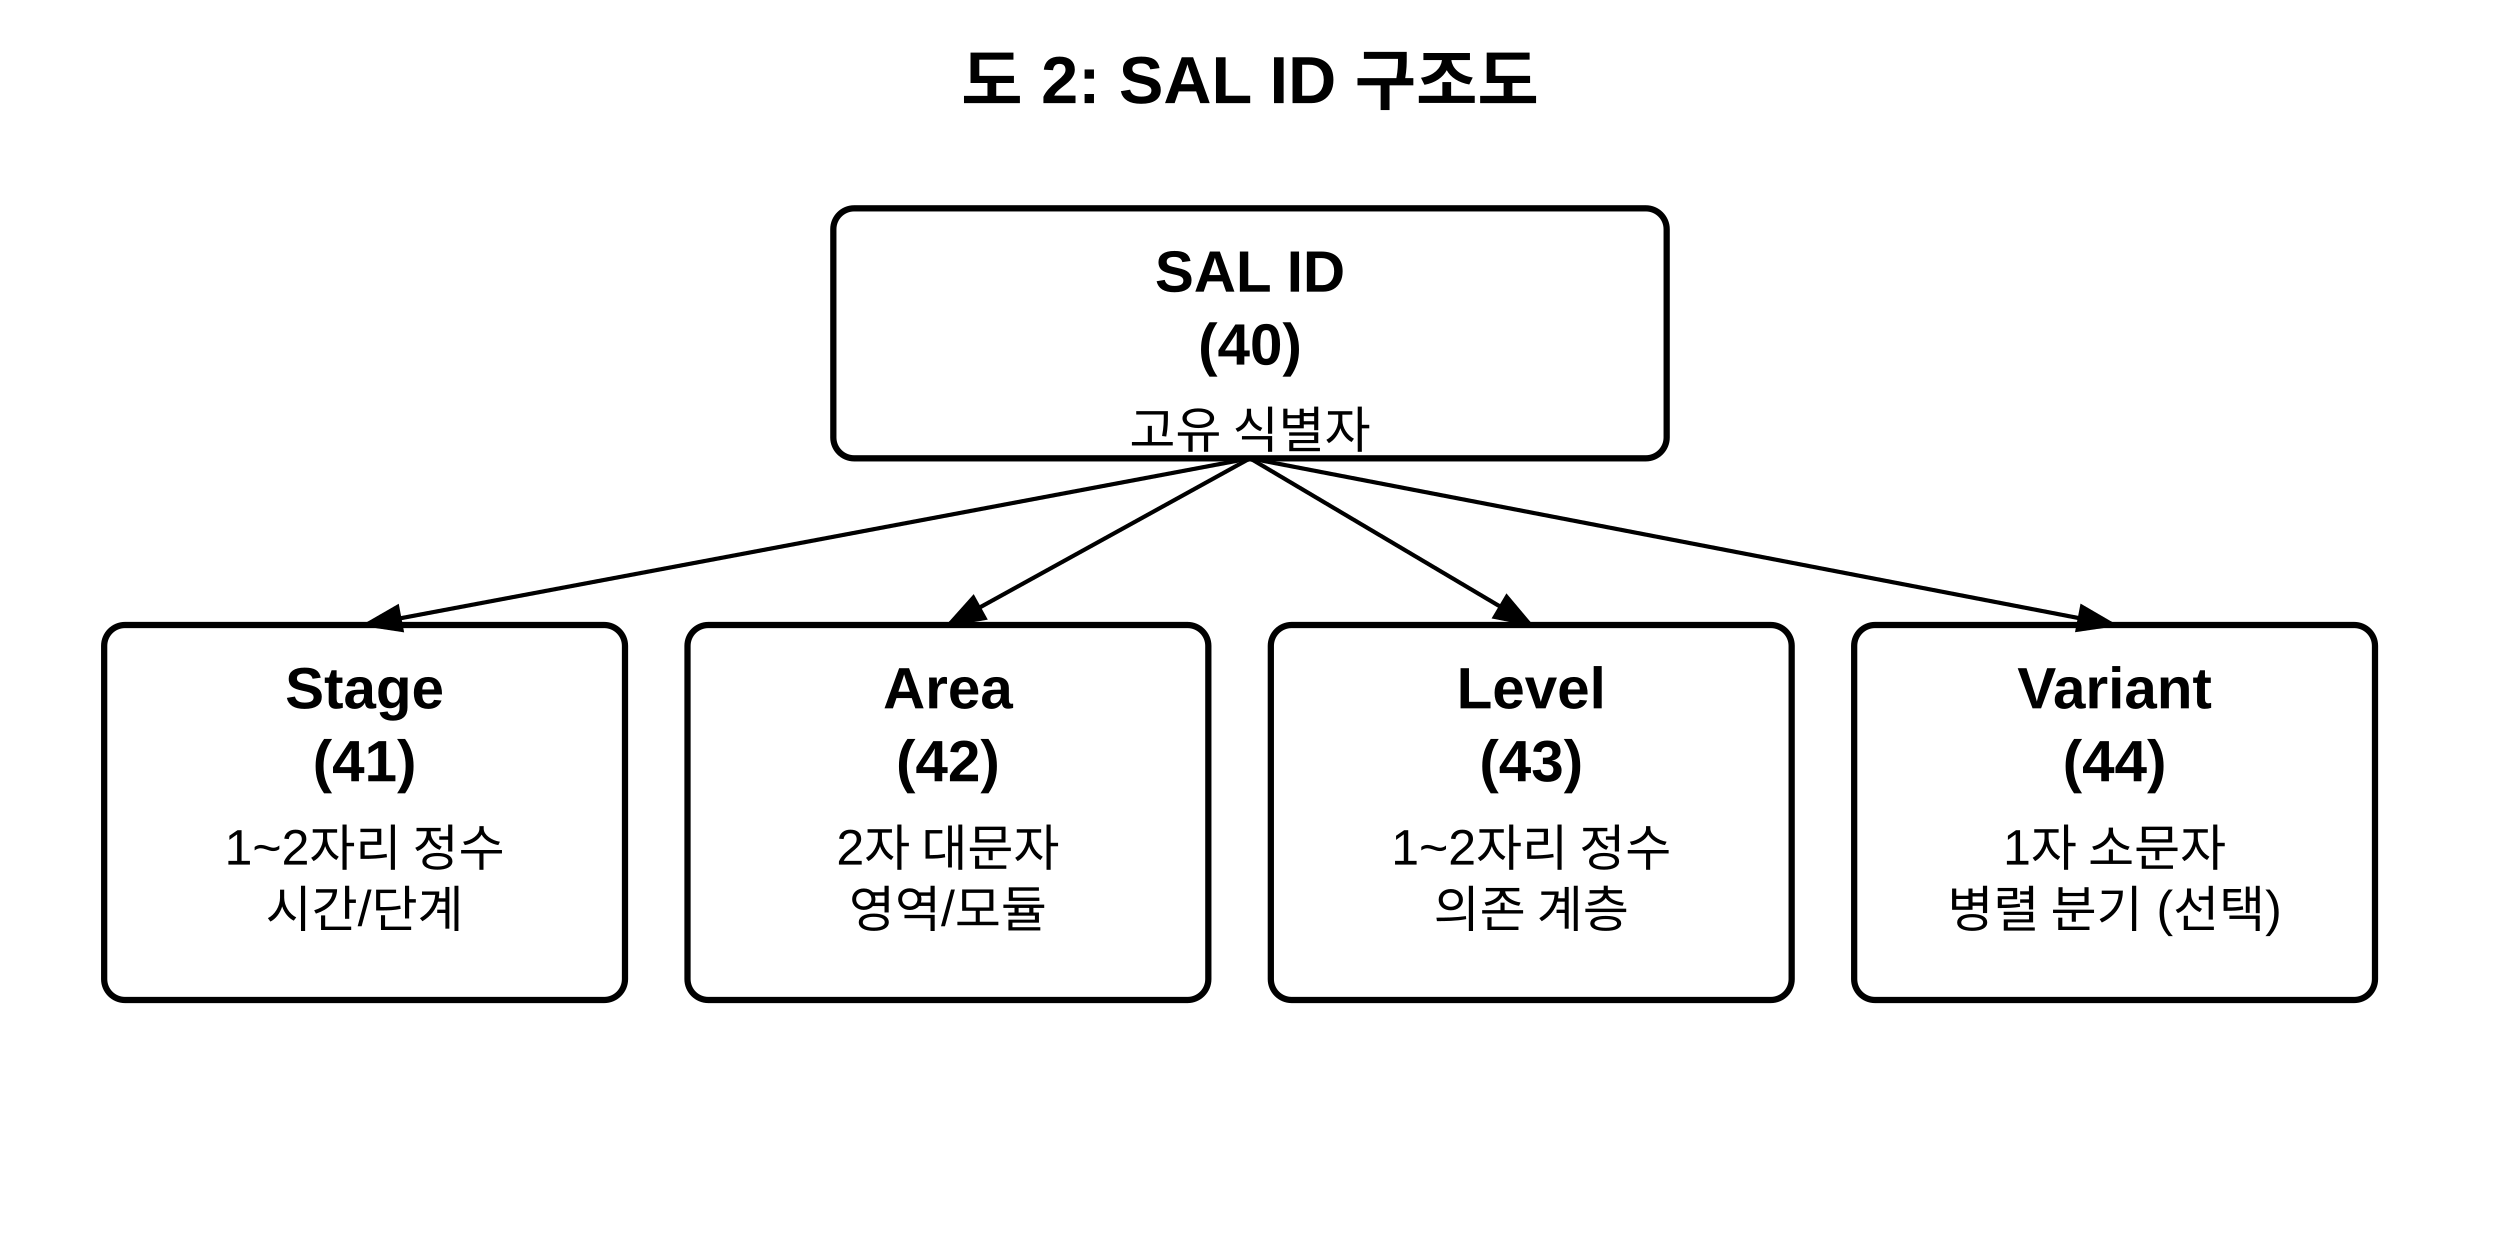
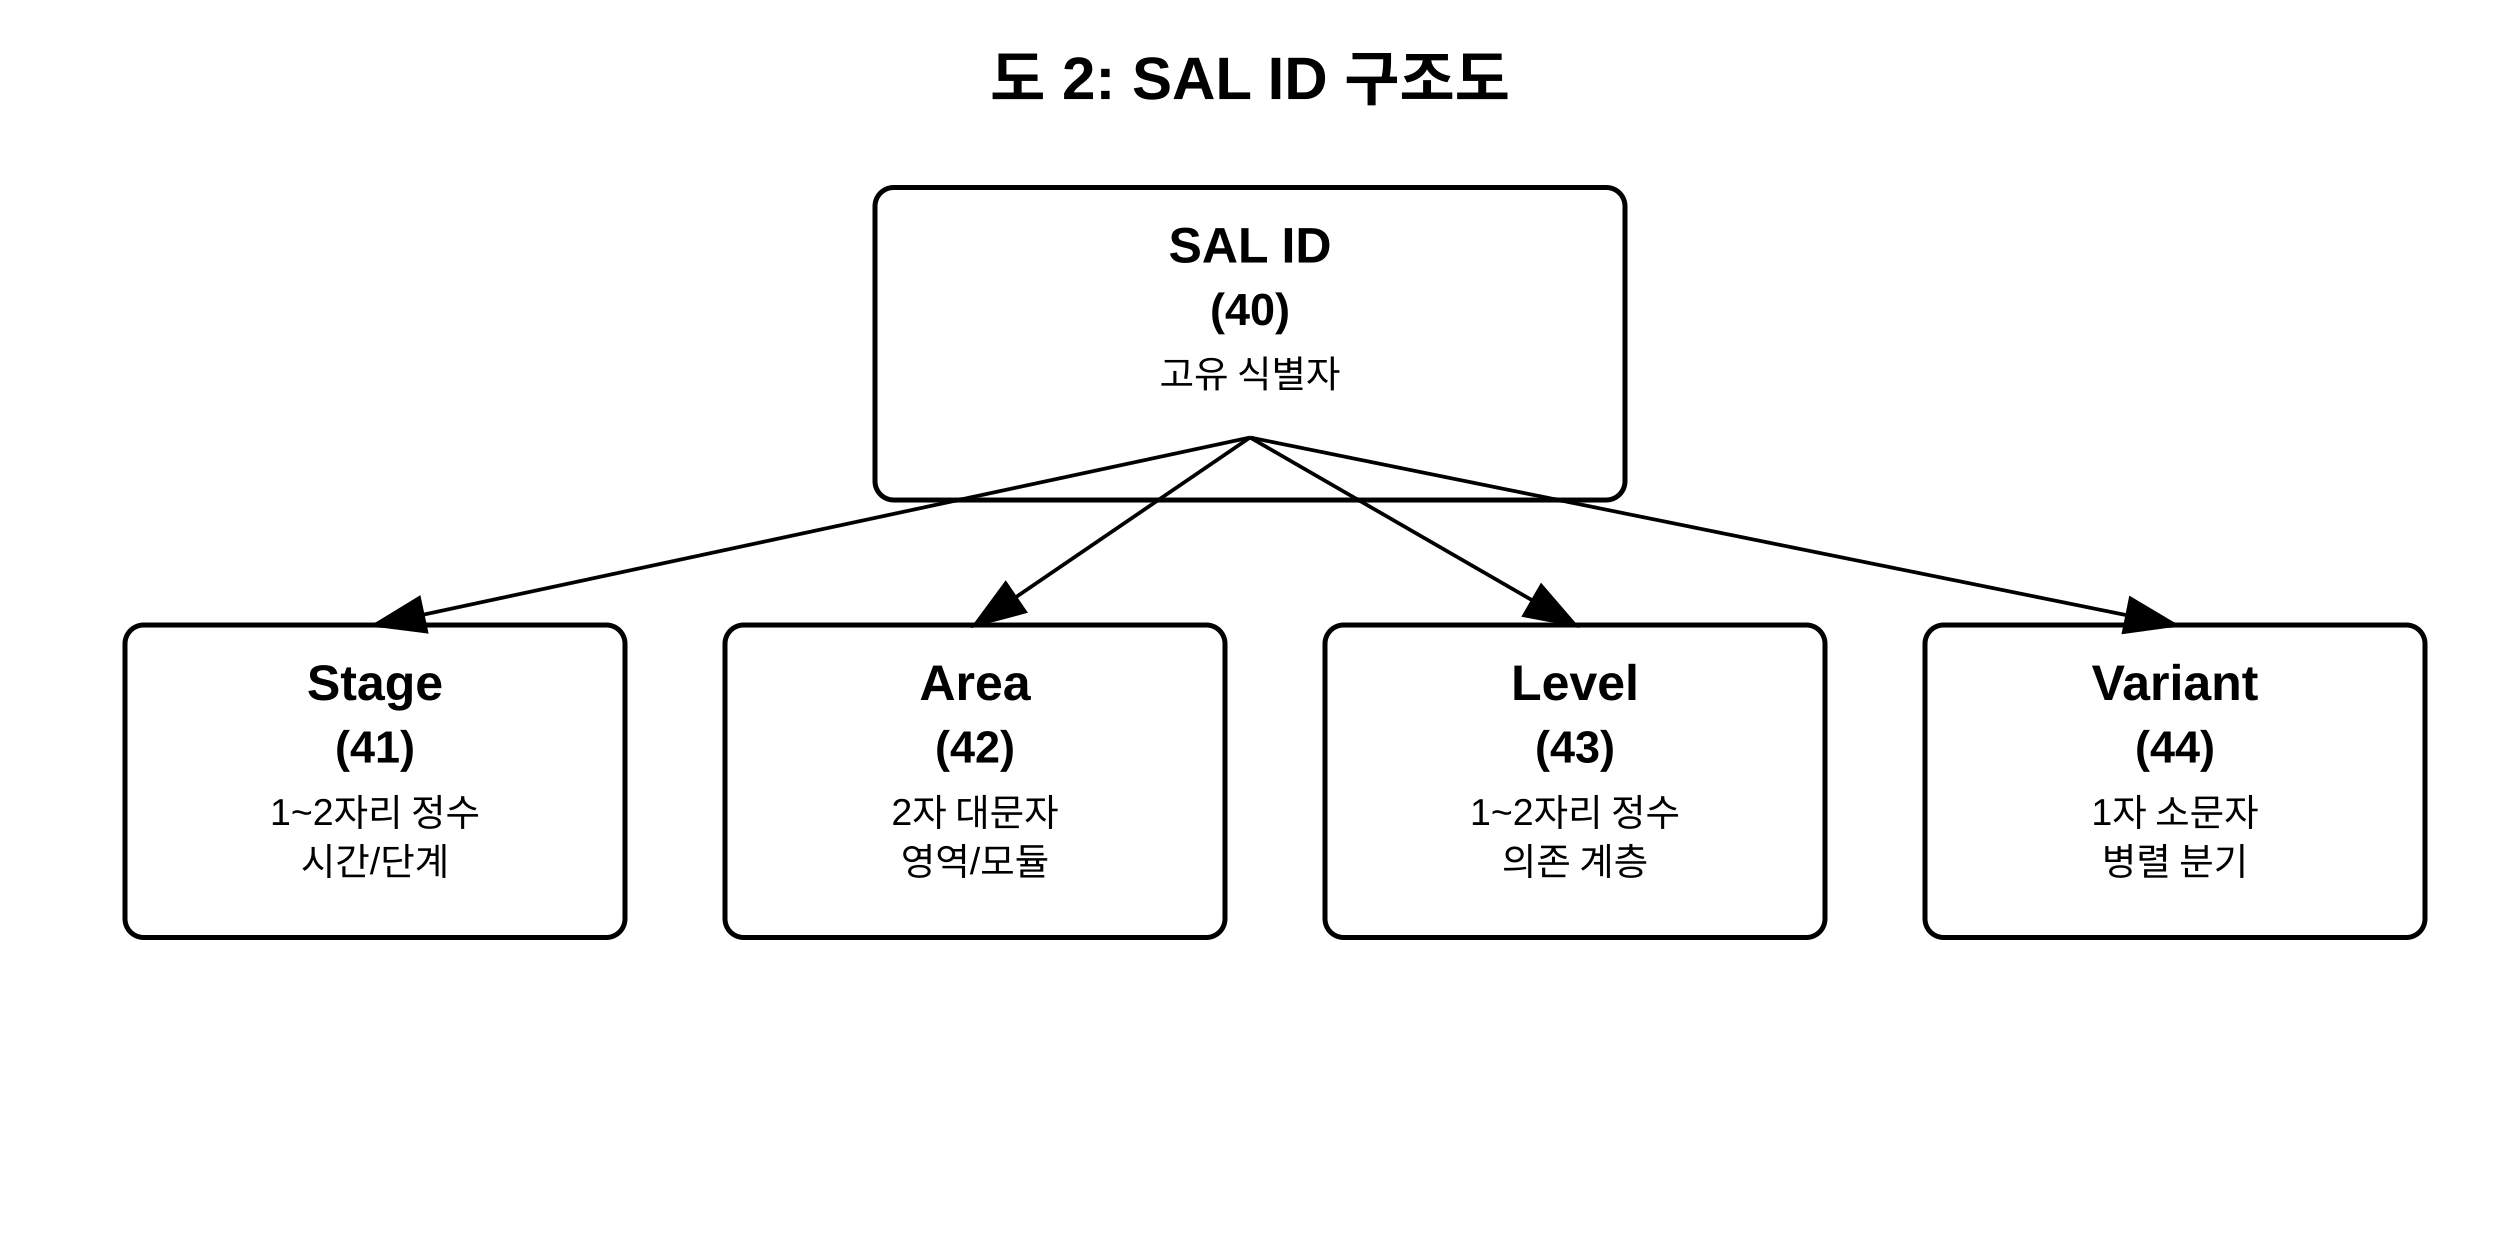
- <svg xmlns="http://www.w3.org/2000/svg" width="1200" height="600" viewBox="0 0 1200 600">
+ <svg xmlns="http://www.w3.org/2000/svg" width="2000" height="1000" viewBox="0 0 2000 1000">
  <rect width="100%" height="100%" fill="white" />
  <defs>
-     <marker id="arrowhead" markerWidth="10" markerHeight="7" refX="9" refY="3.5" orient="auto">
-       <polygon points="0 0, 10 3.5, 0 7" fill="black" />
+     <marker id="arrowhead" markerWidth="15" markerHeight="10.5" refX="13.5" refY="5.25" orient="auto">
+       <polygon points="0 0, 15 5.25, 0 10.5" fill="black" />
    </marker>
  </defs>
-   <text x="600" y="50" text-anchor="middle" font-family="Malgun Gothic, AppleGothic, Dotum, Arial, sans-serif" font-size="32" font-weight="bold">도 2: SAL ID 구조도</text>
-   <rect x="400" y="100" width="400" height="120" fill="white" stroke="black" stroke-width="3" rx="10" />
-   <text x="600.0" y="140" text-anchor="middle" font-family="Malgun Gothic, AppleGothic, Dotum, Arial, sans-serif" font-size="28" font-weight="bold">SAL ID</text>
-   <text x="600.0" y="175" text-anchor="middle" font-family="Malgun Gothic, AppleGothic, Dotum, Arial, sans-serif" font-size="28" font-weight="bold">(40)</text>
-   <text x="600.0" y="215" text-anchor="middle" font-family="Malgun Gothic, AppleGothic, Dotum, Arial, sans-serif" font-size="24" font-weight="normal">고유 식별자</text>
-   <rect x="50" y="300" width="250" height="180" fill="white" stroke="black" stroke-width="3" rx="10" />
-   <text x="175.0" y="340" text-anchor="middle" font-family="Malgun Gothic, AppleGothic, Dotum, Arial, sans-serif" font-size="28" font-weight="bold">Stage</text>
-   <text x="175.0" y="375" text-anchor="middle" font-family="Malgun Gothic, AppleGothic, Dotum, Arial, sans-serif" font-size="28" font-weight="bold">(41)</text>
-   <text x="175.0" y="415" text-anchor="middle" font-family="Malgun Gothic, AppleGothic, Dotum, Arial, sans-serif" font-size="24" font-weight="normal">1~2자리 정수</text>
-   <text x="175.0" y="445" text-anchor="middle" font-family="Malgun Gothic, AppleGothic, Dotum, Arial, sans-serif" font-size="24" font-weight="normal">시간/단계</text>
-   <rect x="330" y="300" width="250" height="180" fill="white" stroke="black" stroke-width="3" rx="10" />
-   <text x="455.0" y="340" text-anchor="middle" font-family="Malgun Gothic, AppleGothic, Dotum, Arial, sans-serif" font-size="28" font-weight="bold">Area</text>
-   <text x="455.0" y="375" text-anchor="middle" font-family="Malgun Gothic, AppleGothic, Dotum, Arial, sans-serif" font-size="28" font-weight="bold">(42)</text>
-   <text x="455.0" y="415" text-anchor="middle" font-family="Malgun Gothic, AppleGothic, Dotum, Arial, sans-serif" font-size="24" font-weight="normal">2자 대문자</text>
-   <text x="455.0" y="445" text-anchor="middle" font-family="Malgun Gothic, AppleGothic, Dotum, Arial, sans-serif" font-size="24" font-weight="normal">영역/모듈</text>
-   <rect x="610" y="300" width="250" height="180" fill="white" stroke="black" stroke-width="3" rx="10" />
-   <text x="735.0" y="340" text-anchor="middle" font-family="Malgun Gothic, AppleGothic, Dotum, Arial, sans-serif" font-size="28" font-weight="bold">Level</text>
-   <text x="735.0" y="375" text-anchor="middle" font-family="Malgun Gothic, AppleGothic, Dotum, Arial, sans-serif" font-size="28" font-weight="bold">(43)</text>
-   <text x="735.0" y="415" text-anchor="middle" font-family="Malgun Gothic, AppleGothic, Dotum, Arial, sans-serif" font-size="24" font-weight="normal">1~2자리 정수</text>
-   <text x="735.0" y="445" text-anchor="middle" font-family="Malgun Gothic, AppleGothic, Dotum, Arial, sans-serif" font-size="24" font-weight="normal">의존 계층</text>
-   <rect x="890" y="300" width="250" height="180" fill="white" stroke="black" stroke-width="3" rx="10" />
-   <text x="1015.0" y="340" text-anchor="middle" font-family="Malgun Gothic, AppleGothic, Dotum, Arial, sans-serif" font-size="28" font-weight="bold">Variant</text>
-   <text x="1015.0" y="375" text-anchor="middle" font-family="Malgun Gothic, AppleGothic, Dotum, Arial, sans-serif" font-size="28" font-weight="bold">(44)</text>
-   <text x="1015.0" y="415" text-anchor="middle" font-family="Malgun Gothic, AppleGothic, Dotum, Arial, sans-serif" font-size="24" font-weight="normal">1자 소문자</text>
-   <text x="1015.0" y="445" text-anchor="middle" font-family="Malgun Gothic, AppleGothic, Dotum, Arial, sans-serif" font-size="24" font-weight="normal">병렬 분기 (선택)</text>
-   <line x1="600" y1="220" x2="175" y2="300" stroke="black" stroke-width="2" marker-end="url(#arrowhead)" />
-   <line x1="600" y1="220" x2="455" y2="300" stroke="black" stroke-width="2" marker-end="url(#arrowhead)" />
-   <line x1="600" y1="220" x2="735" y2="300" stroke="black" stroke-width="2" marker-end="url(#arrowhead)" />
-   <line x1="600" y1="220" x2="1015" y2="300" stroke="black" stroke-width="2" marker-end="url(#arrowhead)" />
+   <text x="1000" y="80" text-anchor="middle" font-family="Malgun Gothic, AppleGothic, Dotum, Arial, sans-serif" font-size="48" font-weight="bold">도 2: SAL ID 구조도</text>
+   <rect x="700" y="150" width="600" height="250" fill="white" stroke="black" stroke-width="4" rx="15" />
+   <text x="1000.0" y="210" text-anchor="middle" font-family="Malgun Gothic, AppleGothic, Dotum, Arial, sans-serif" font-size="40" font-weight="bold">SAL ID</text>
+   <text x="1000.0" y="260" text-anchor="middle" font-family="Malgun Gothic, AppleGothic, Dotum, Arial, sans-serif" font-size="36" font-weight="bold">(40)</text>
+   <text x="1000.0" y="310" text-anchor="middle" font-family="Malgun Gothic, AppleGothic, Dotum, Arial, sans-serif" font-size="30" font-weight="normal">고유 식별자</text>
+   <rect x="100" y="500" width="400" height="250" fill="white" stroke="black" stroke-width="4" rx="15" />
+   <text x="300.0" y="560" text-anchor="middle" font-family="Malgun Gothic, AppleGothic, Dotum, Arial, sans-serif" font-size="40" font-weight="bold">Stage</text>
+   <text x="300.0" y="610" text-anchor="middle" font-family="Malgun Gothic, AppleGothic, Dotum, Arial, sans-serif" font-size="36" font-weight="bold">(41)</text>
+   <text x="300.0" y="660" text-anchor="middle" font-family="Malgun Gothic, AppleGothic, Dotum, Arial, sans-serif" font-size="30" font-weight="normal">1~2자리 정수</text>
+   <text x="300.0" y="700" text-anchor="middle" font-family="Malgun Gothic, AppleGothic, Dotum, Arial, sans-serif" font-size="30" font-weight="normal">시간/단계</text>
+   <rect x="580" y="500" width="400" height="250" fill="white" stroke="black" stroke-width="4" rx="15" />
+   <text x="780.0" y="560" text-anchor="middle" font-family="Malgun Gothic, AppleGothic, Dotum, Arial, sans-serif" font-size="40" font-weight="bold">Area</text>
+   <text x="780.0" y="610" text-anchor="middle" font-family="Malgun Gothic, AppleGothic, Dotum, Arial, sans-serif" font-size="36" font-weight="bold">(42)</text>
+   <text x="780.0" y="660" text-anchor="middle" font-family="Malgun Gothic, AppleGothic, Dotum, Arial, sans-serif" font-size="30" font-weight="normal">2자 대문자</text>
+   <text x="780.0" y="700" text-anchor="middle" font-family="Malgun Gothic, AppleGothic, Dotum, Arial, sans-serif" font-size="30" font-weight="normal">영역/모듈</text>
+   <rect x="1060" y="500" width="400" height="250" fill="white" stroke="black" stroke-width="4" rx="15" />
+   <text x="1260.0" y="560" text-anchor="middle" font-family="Malgun Gothic, AppleGothic, Dotum, Arial, sans-serif" font-size="40" font-weight="bold">Level</text>
+   <text x="1260.0" y="610" text-anchor="middle" font-family="Malgun Gothic, AppleGothic, Dotum, Arial, sans-serif" font-size="36" font-weight="bold">(43)</text>
+   <text x="1260.0" y="660" text-anchor="middle" font-family="Malgun Gothic, AppleGothic, Dotum, Arial, sans-serif" font-size="30" font-weight="normal">1~2자리 정수</text>
+   <text x="1260.0" y="700" text-anchor="middle" font-family="Malgun Gothic, AppleGothic, Dotum, Arial, sans-serif" font-size="30" font-weight="normal">의존 계층</text>
+   <rect x="1540" y="500" width="400" height="250" fill="white" stroke="black" stroke-width="4" rx="15" />
+   <text x="1740.0" y="560" text-anchor="middle" font-family="Malgun Gothic, AppleGothic, Dotum, Arial, sans-serif" font-size="40" font-weight="bold">Variant</text>
+   <text x="1740.0" y="610" text-anchor="middle" font-family="Malgun Gothic, AppleGothic, Dotum, Arial, sans-serif" font-size="36" font-weight="bold">(44)</text>
+   <text x="1740.0" y="660" text-anchor="middle" font-family="Malgun Gothic, AppleGothic, Dotum, Arial, sans-serif" font-size="30" font-weight="normal">1자 소문자</text>
+   <text x="1740.0" y="700" text-anchor="middle" font-family="Malgun Gothic, AppleGothic, Dotum, Arial, sans-serif" font-size="30" font-weight="normal">병렬 분기</text>
+   <line x1="1000" y1="350" x2="300" y2="500" stroke="black" stroke-width="3" marker-end="url(#arrowhead)" />
+   <line x1="1000" y1="350" x2="780" y2="500" stroke="black" stroke-width="3" marker-end="url(#arrowhead)" />
+   <line x1="1000" y1="350" x2="1260" y2="500" stroke="black" stroke-width="3" marker-end="url(#arrowhead)" />
+   <line x1="1000" y1="350" x2="1740" y2="500" stroke="black" stroke-width="3" marker-end="url(#arrowhead)" />
</svg>
